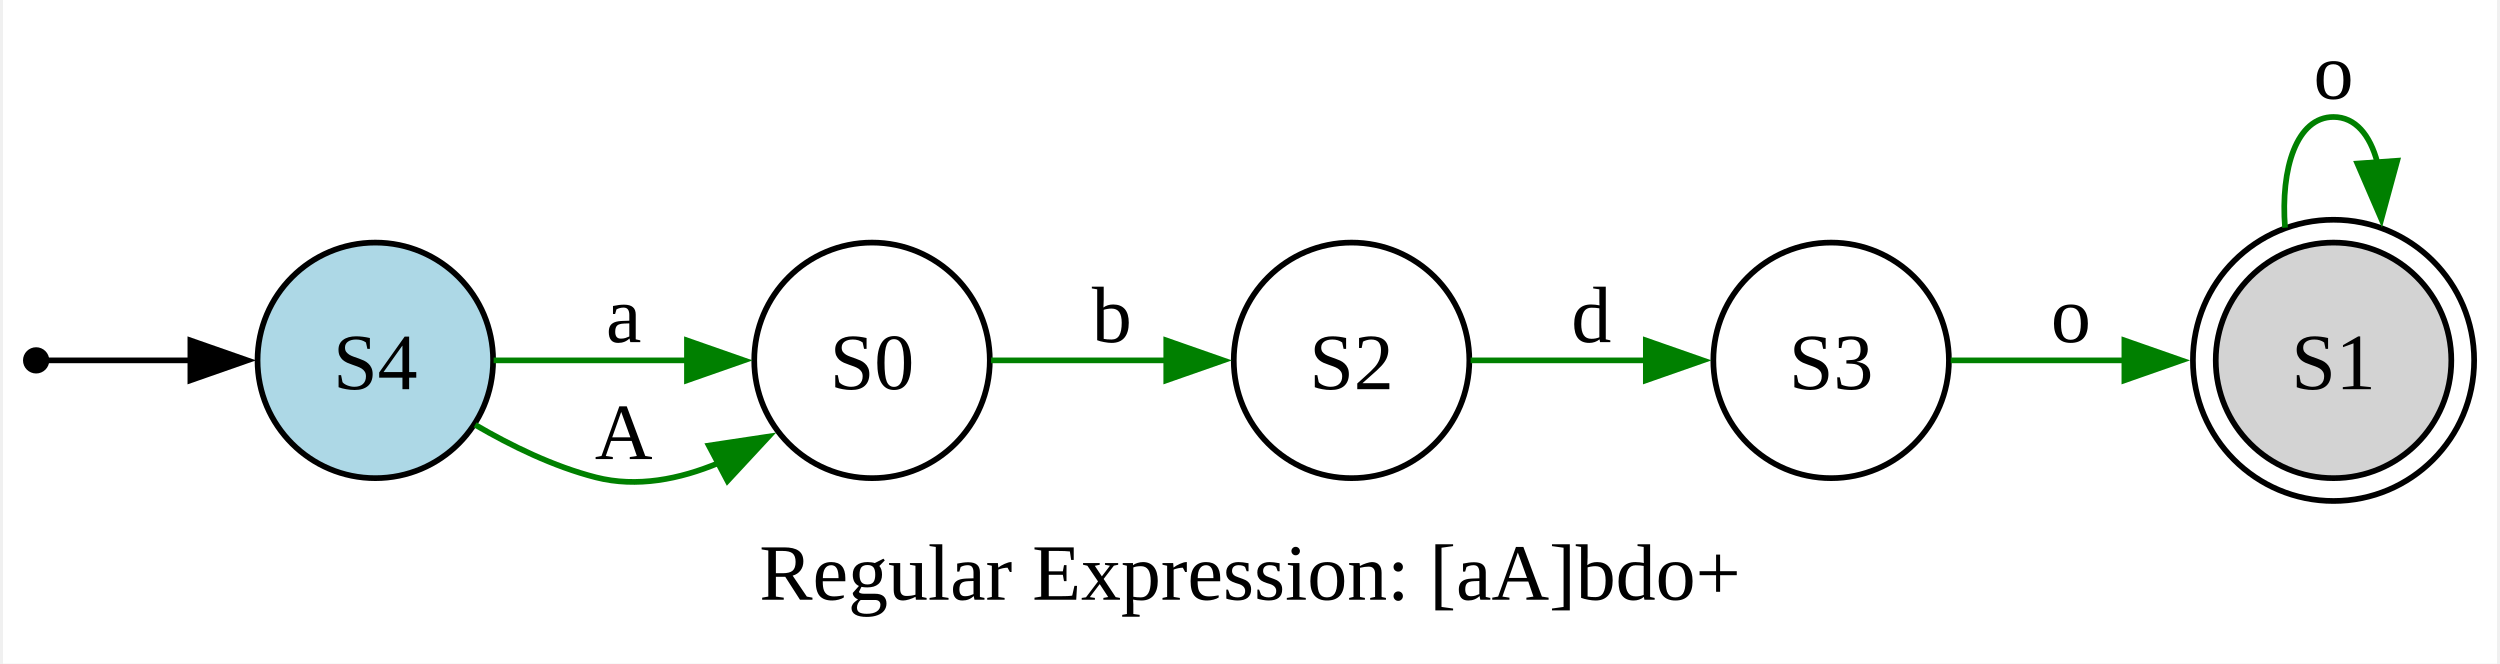
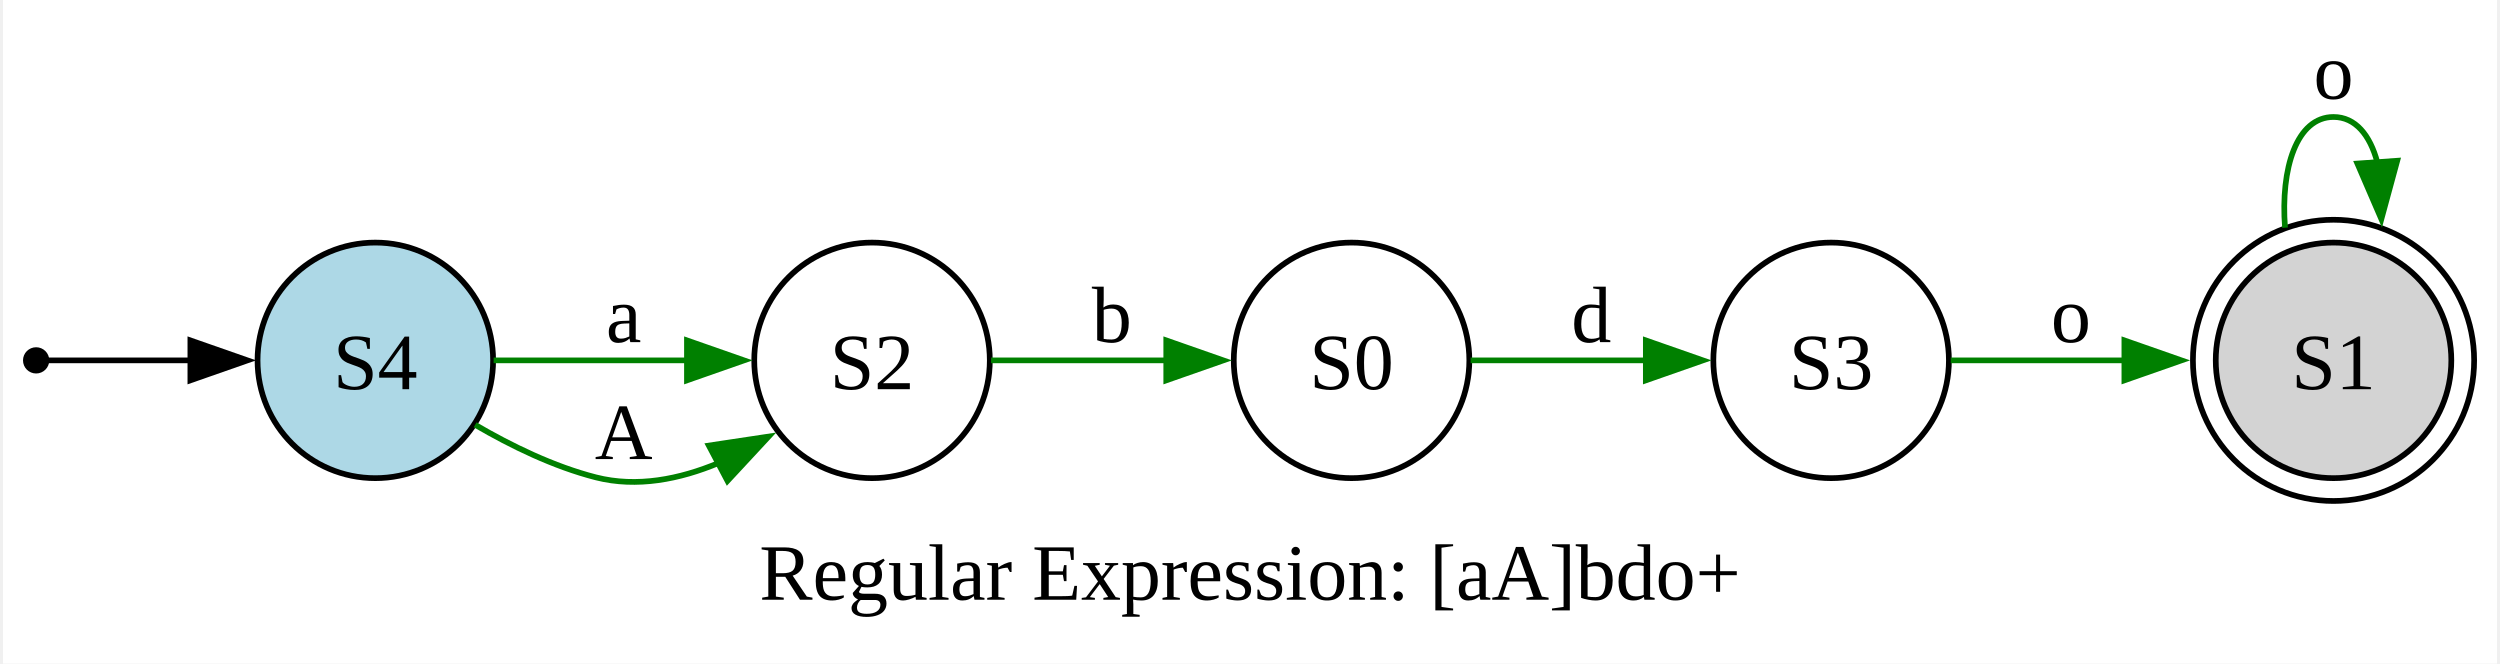
<svg xmlns="http://www.w3.org/2000/svg" width="437pt" height="116pt" viewBox="0.00 0.00 437.03 116.29">
  <g id="graph0" class="graph" transform="scale(1 1) rotate(0) translate(4 112.29)">
    <polygon fill="white" stroke="none" points="-4,4 -4,-112.29 433.03,-112.29 433.03,4 -4,4" />
    <text text-anchor="middle" x="214.51" y="-7.2" font-family="Times New Roman,serif" font-size="14.00">Regular Expression: [aA]bdo+</text>
    <g id="node1" class="node">
-       <ellipse fill="lightgray" stroke="black" cx="404.39" cy="-49.14" rx="20.64" ry="20.64" />
-       <ellipse fill="none" stroke="black" cx="404.39" cy="-49.14" rx="24.64" ry="24.64" />
-       <text text-anchor="middle" x="404.39" y="-44.09" font-family="Times New Roman,serif" font-size="14.00">S1</text>
-     </g>
-     <g id="edge7" class="edge">
-       <path fill="none" stroke="green" d="M395.89,-72.39C395.08,-82.79 397.92,-91.79 404.39,-91.79 408.23,-91.79 410.79,-88.61 412.06,-83.86" />
-       <polygon fill="green" stroke="green" points="415.55,-84.12 412.77,-73.9 408.57,-83.63 415.55,-84.12" />
-       <text text-anchor="middle" x="404.39" y="-94.99" font-family="Times New Roman,serif" font-size="14.00">o</text>
-     </g>
-     <g id="node2" class="node">
      <ellipse fill="lightblue" stroke="black" cx="61.24" cy="-49.14" rx="20.64" ry="20.64" />
      <text text-anchor="middle" x="61.24" y="-44.09" font-family="Times New Roman,serif" font-size="14.00">S4</text>
    </g>
-     <g id="node5" class="node">
+     <g id="node4" class="node">
      <ellipse fill="none" stroke="black" cx="148.28" cy="-49.14" rx="20.64" ry="20.64" />
-       <text text-anchor="middle" x="148.28" y="-44.09" font-family="Times New Roman,serif" font-size="14.00">S0</text>
+       <text text-anchor="middle" x="148.28" y="-44.09" font-family="Times New Roman,serif" font-size="14.00">S2</text>
    </g>
    <g id="edge2" class="edge">
      <path fill="none" stroke="green" d="M81.97,-49.14C92.09,-49.14 104.66,-49.14 116.06,-49.14" />
      <polygon fill="green" stroke="green" points="115.85,-52.64 125.85,-49.14 115.85,-45.64 115.85,-52.64" />
      <text text-anchor="middle" x="104.76" y="-52.34" font-family="Times New Roman,serif" font-size="14.00">a</text>
    </g>
    <g id="edge3" class="edge">
      <path fill="none" stroke="green" d="M78.73,-37.85C85.06,-34.15 92.53,-30.52 99.89,-28.64 107.07,-26.81 114.56,-28.3 121.4,-31.16" />
      <polygon fill="green" stroke="green" points="119.68,-34.21 130.16,-35.79 122.95,-28.02 119.68,-34.21" />
      <text text-anchor="middle" x="104.76" y="-31.84" font-family="Times New Roman,serif" font-size="14.00">A</text>
    </g>
+     <g id="node2" class="node">
+       <ellipse fill="lightgray" stroke="black" cx="404.39" cy="-49.14" rx="20.64" ry="20.64" />
+       <ellipse fill="none" stroke="black" cx="404.39" cy="-49.14" rx="24.64" ry="24.64" />
+       <text text-anchor="middle" x="404.39" y="-44.09" font-family="Times New Roman,serif" font-size="14.00">S1</text>
+     </g>
+     <g id="edge7" class="edge">
+       <path fill="none" stroke="green" d="M395.89,-72.39C395.08,-82.79 397.92,-91.79 404.39,-91.79 408.23,-91.79 410.79,-88.61 412.06,-83.86" />
+       <polygon fill="green" stroke="green" points="415.55,-84.12 412.77,-73.9 408.57,-83.63 415.55,-84.12" />
+       <text text-anchor="middle" x="404.39" y="-94.99" font-family="Times New Roman,serif" font-size="14.00">o</text>
+     </g>
    <g id="node3" class="node">
-       <ellipse fill="none" stroke="black" cx="232.31" cy="-49.14" rx="20.64" ry="20.64" />
-       <text text-anchor="middle" x="232.31" y="-44.09" font-family="Times New Roman,serif" font-size="14.00">S2</text>
-     </g>
-     <g id="node4" class="node">
      <ellipse fill="none" stroke="black" cx="316.35" cy="-49.14" rx="20.64" ry="20.64" />
      <text text-anchor="middle" x="316.35" y="-44.09" font-family="Times New Roman,serif" font-size="14.00">S3</text>
-     </g>
-     <g id="edge5" class="edge">
-       <path fill="none" stroke="green" d="M253.17,-49.14C262.48,-49.14 273.78,-49.14 284.18,-49.14" />
-       <polygon fill="green" stroke="green" points="283.88,-52.64 293.88,-49.14 283.88,-45.64 283.88,-52.64" />
-       <text text-anchor="middle" x="274.33" y="-52.34" font-family="Times New Roman,serif" font-size="14.00">d</text>
    </g>
    <g id="edge6" class="edge">
      <path fill="none" stroke="green" d="M337.31,-49.14C346.39,-49.14 357.43,-49.14 367.86,-49.14" />
      <polygon fill="green" stroke="green" points="367.74,-52.64 377.74,-49.14 367.74,-45.64 367.74,-52.64" />
      <text text-anchor="middle" x="358.37" y="-52.34" font-family="Times New Roman,serif" font-size="14.00">o</text>
    </g>
+     <g id="node5" class="node">
+       <ellipse fill="none" stroke="black" cx="232.31" cy="-49.14" rx="20.64" ry="20.64" />
+       <text text-anchor="middle" x="232.31" y="-44.09" font-family="Times New Roman,serif" font-size="14.00">S0</text>
+     </g>
    <g id="edge4" class="edge">
      <path fill="none" stroke="green" d="M169.14,-49.14C178.44,-49.14 189.74,-49.14 200.14,-49.14" />
      <polygon fill="green" stroke="green" points="199.84,-52.64 209.84,-49.14 199.84,-45.64 199.84,-52.64" />
      <text text-anchor="middle" x="190.3" y="-52.34" font-family="Times New Roman,serif" font-size="14.00">b</text>
+     </g>
+     <g id="edge5" class="edge">
+       <path fill="none" stroke="green" d="M253.17,-49.14C262.48,-49.14 273.78,-49.14 284.18,-49.14" />
+       <polygon fill="green" stroke="green" points="283.88,-52.64 293.88,-49.14 283.88,-45.64 283.88,-52.64" />
+       <text text-anchor="middle" x="274.33" y="-52.34" font-family="Times New Roman,serif" font-size="14.00">d</text>
    </g>
    <g id="node6" class="node">
      <ellipse fill="black" stroke="black" cx="1.8" cy="-49.14" rx="1.8" ry="1.8" />
    </g>
    <g id="edge1" class="edge">
      <path fill="none" stroke="black" d="M3.8,-49.14C7.06,-49.14 17.86,-49.14 29.15,-49.14" />
      <polygon fill="black" stroke="black" points="28.83,-52.64 38.83,-49.14 28.83,-45.64 28.83,-52.64" />
    </g>
  </g>
</svg>
